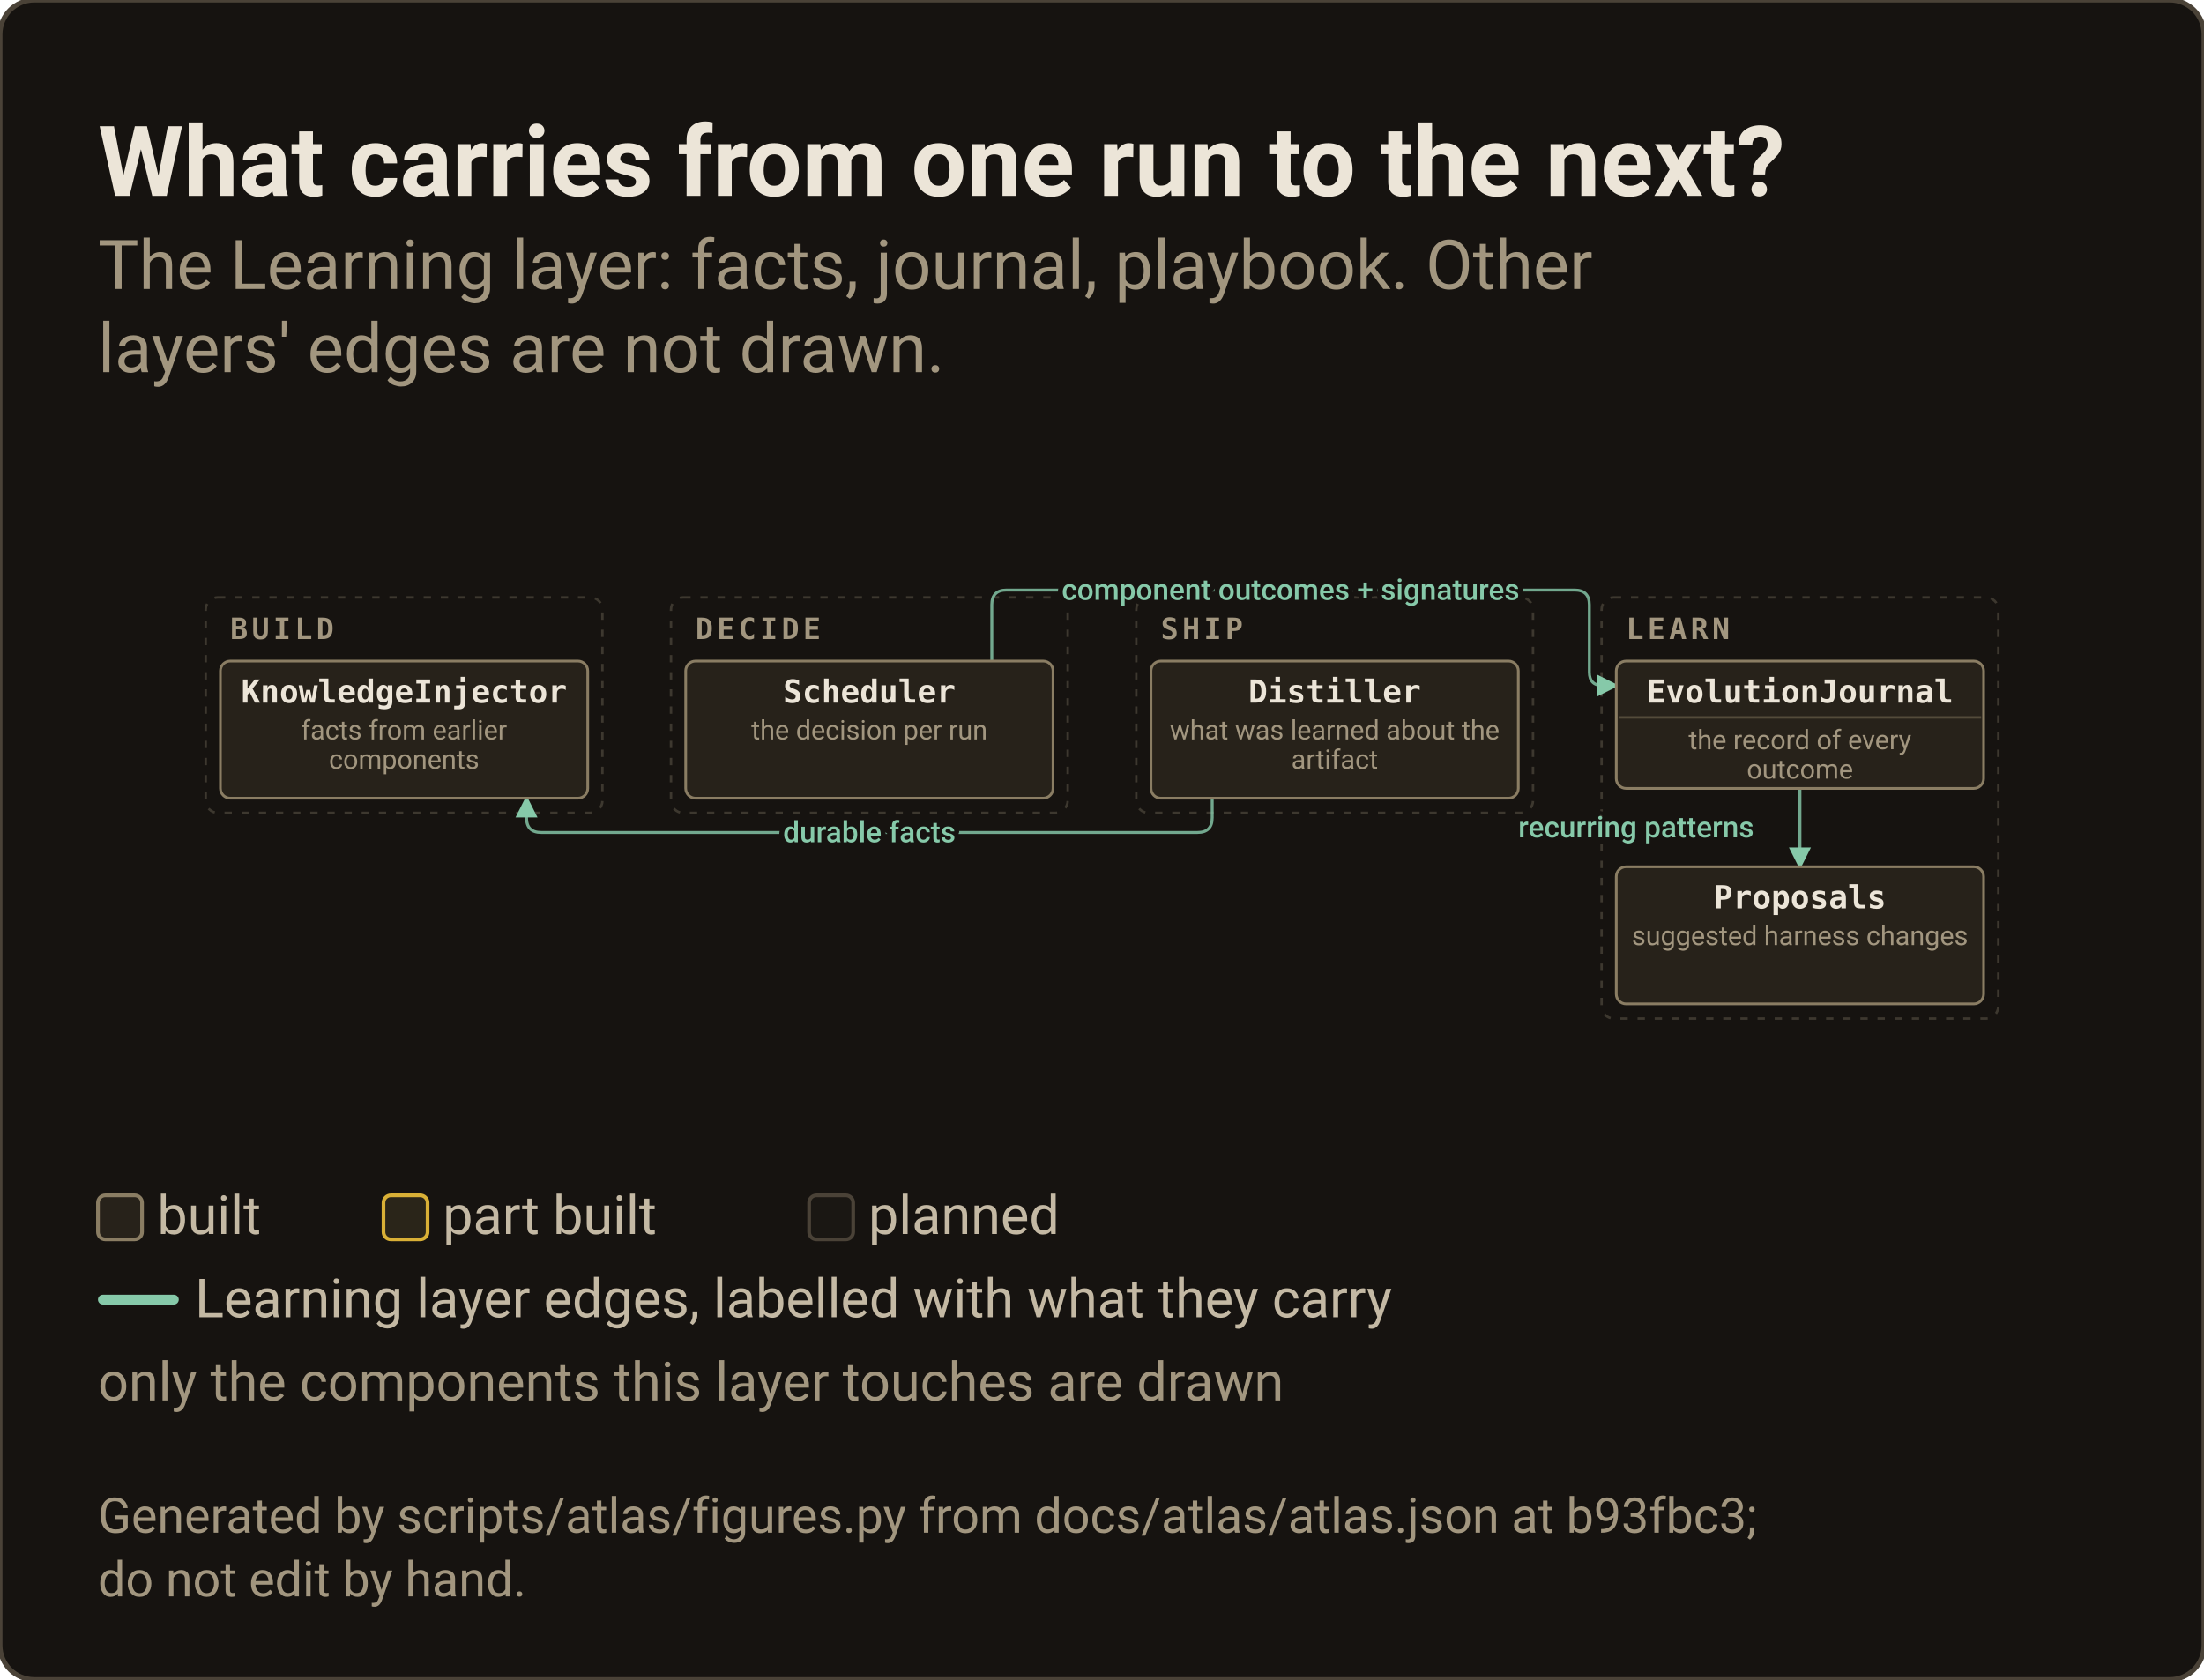
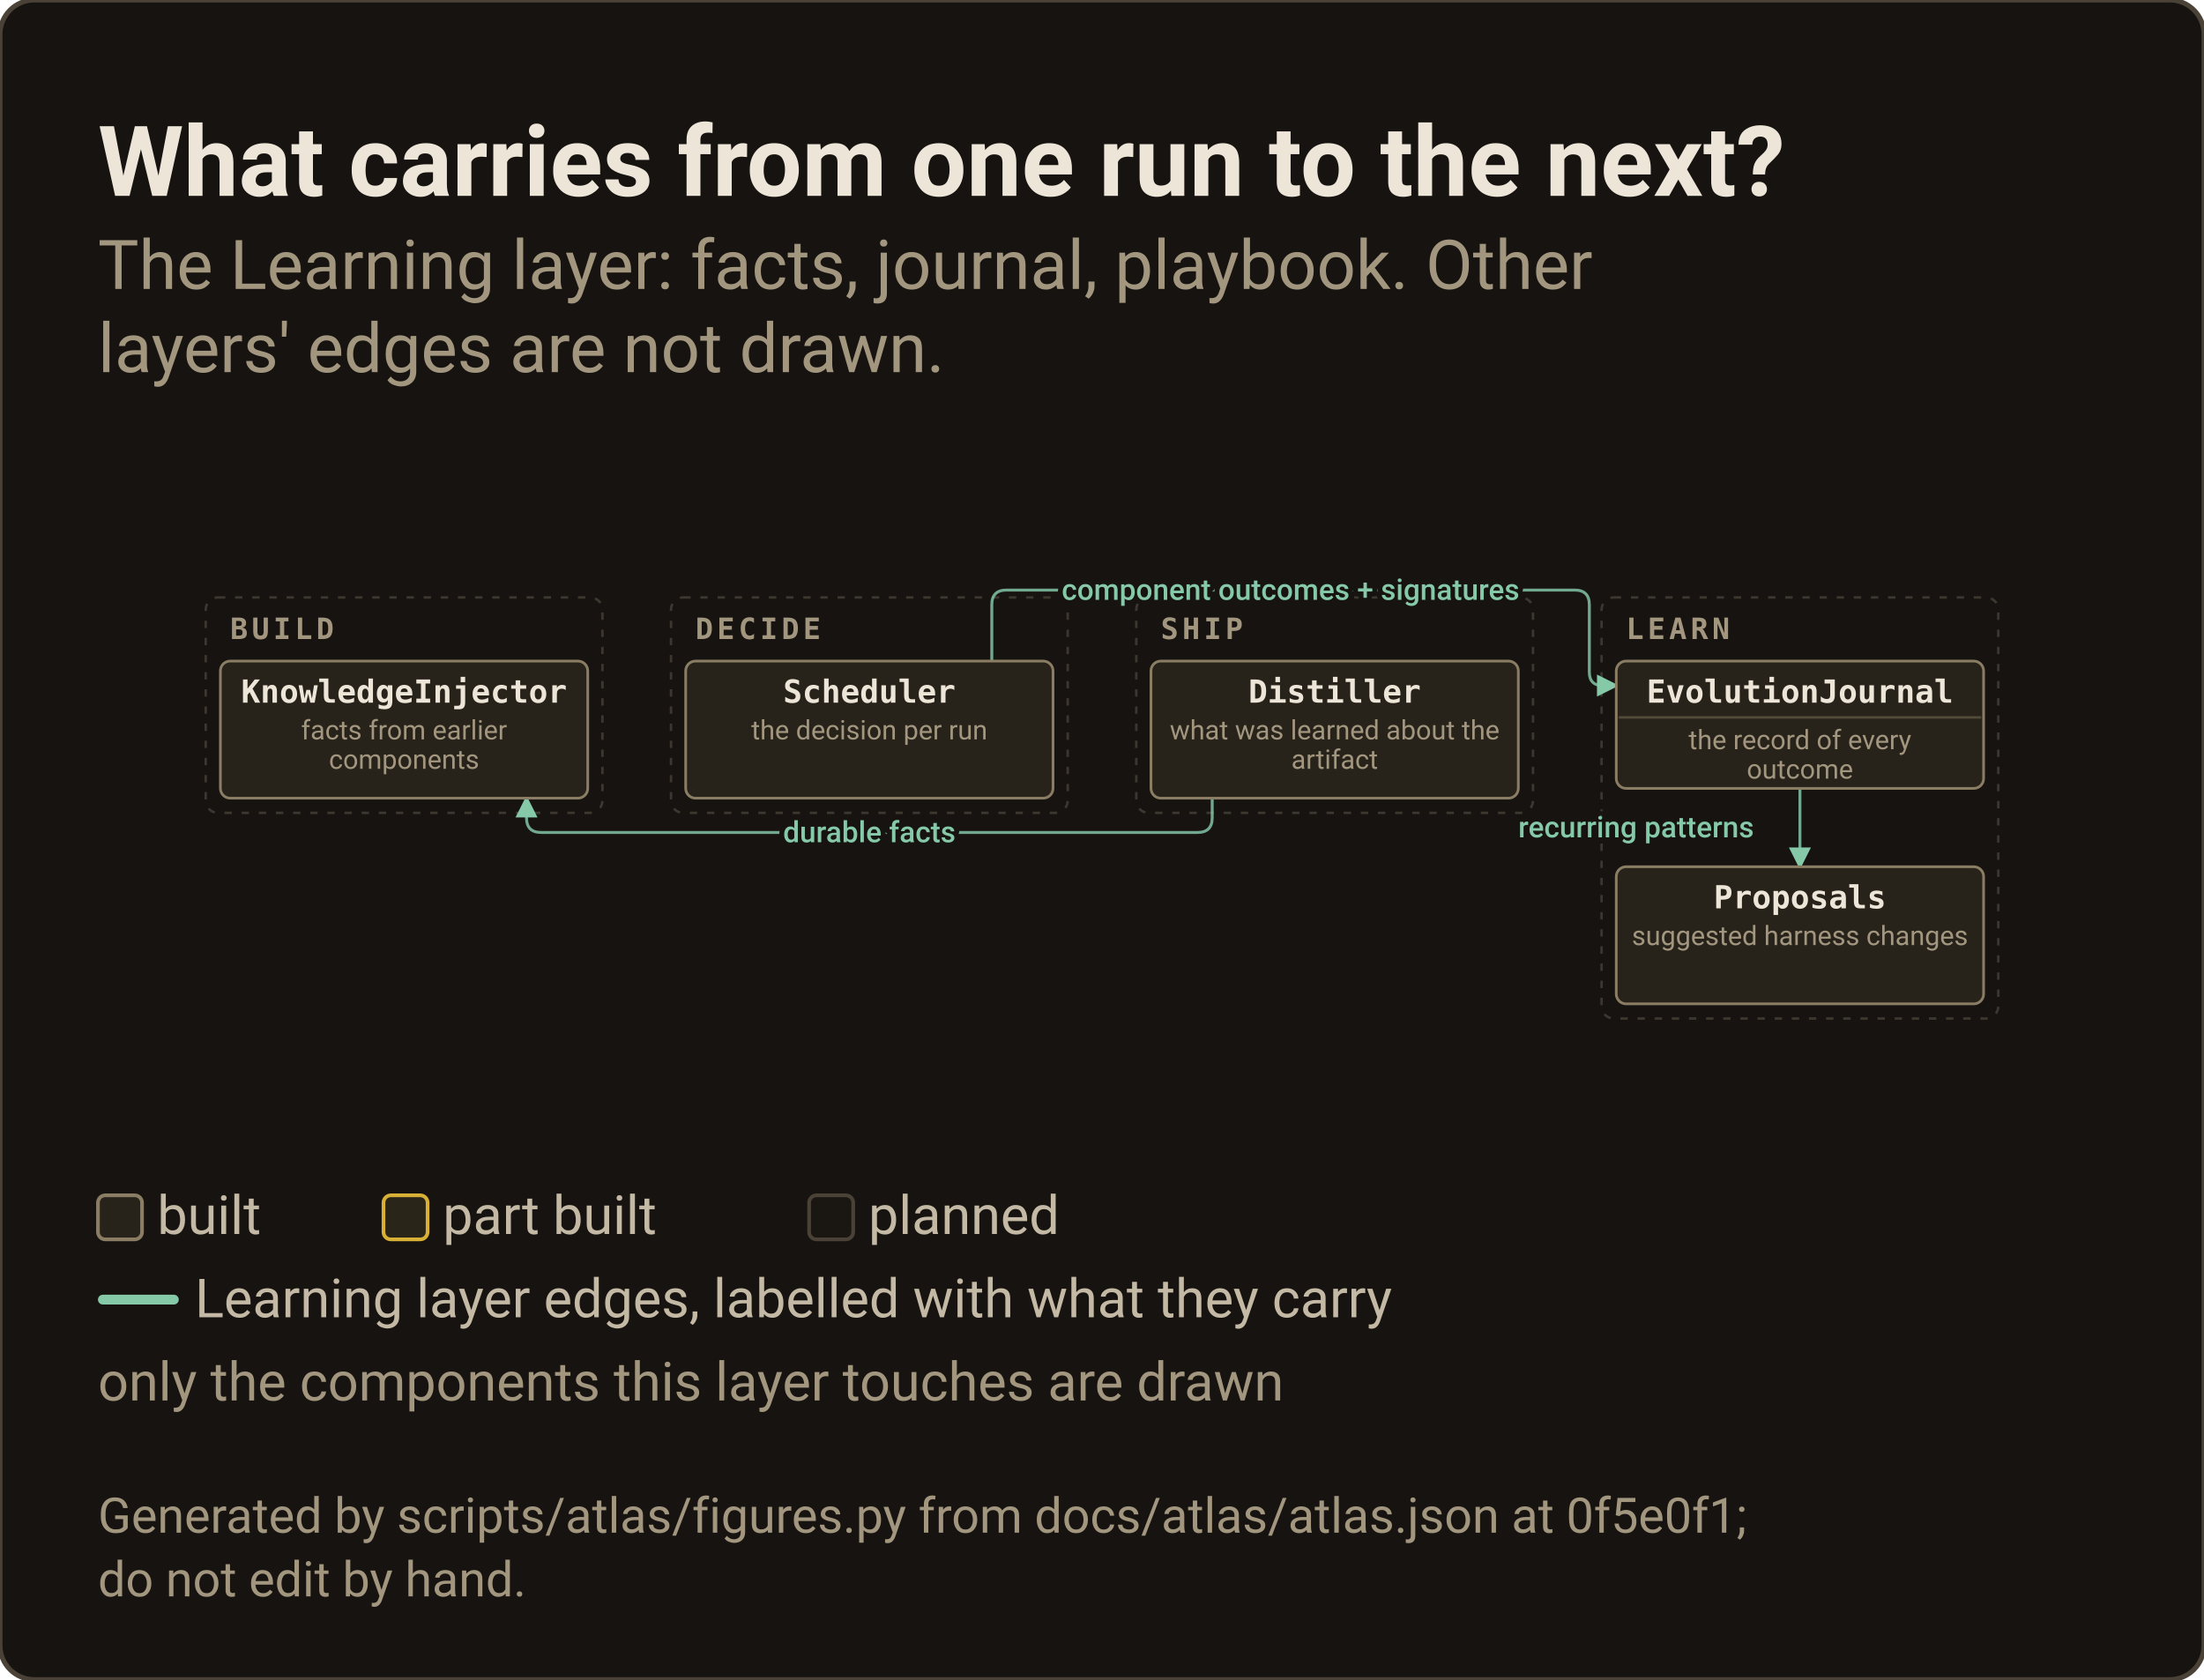
<svg xmlns="http://www.w3.org/2000/svg" width="900" height="686" viewBox="0 0 900 686" role="img" aria-label="Learning layer of the kstrl system map">
  <rect x="0" y="0" width="900" height="686" rx="14" fill="#161310" stroke="#4A4237" stroke-width="2" />
  <text x="40.0" y="80.0" class="c0">What carries from one run to the next?</text>
  <text x="40.0" y="118.0" class="c1">The Learning layer: facts, journal, playbook. Other</text>
  <text x="40.0" y="152.0" class="c1">layers' edges are not drawn.</text>
  <svg id="map" x="76.0" y="170.0" width="748" height="296" viewBox="0 0 748 296" overflow="visible">
    <defs>
      <marker id="map-m-work" viewBox="0 0 8 8" refX="7" refY="4" markerUnits="userSpaceOnUse" markerWidth="9" markerHeight="9" orient="auto-start-reverse">
        <path d="M0,0 L8,4 L0,8 z" fill="#D9CDB2" />
      </marker>
      <marker id="map-m-measure" viewBox="0 0 8 8" refX="7" refY="4" markerUnits="userSpaceOnUse" markerWidth="9" markerHeight="9" orient="auto-start-reverse">
        <path d="M0,0 L8,4 L0,8 z" fill="#82A7BA" />
      </marker>
      <marker id="map-m-feedback" viewBox="0 0 8 8" refX="7" refY="4" markerUnits="userSpaceOnUse" markerWidth="9" markerHeight="9" orient="auto-start-reverse">
        <path d="M0,0 L8,4 L0,8 z" fill="#E39A86" />
      </marker>
      <marker id="map-m-operator" viewBox="0 0 8 8" refX="7" refY="4" markerUnits="userSpaceOnUse" markerWidth="9" markerHeight="9" orient="auto-start-reverse">
        <path d="M0,0 L8,4 L0,8 z" fill="#DD9BBD" />
      </marker>
      <marker id="map-m-trust" viewBox="0 0 8 8" refX="7" refY="4" markerUnits="userSpaceOnUse" markerWidth="9" markerHeight="9" orient="auto-start-reverse">
        <path d="M0,0 L8,4 L0,8 z" fill="#B48EC9" />
      </marker>
      <marker id="map-m-learn" viewBox="0 0 8 8" refX="7" refY="4" markerUnits="userSpaceOnUse" markerWidth="9" markerHeight="9" orient="auto-start-reverse">
        <path d="M0,0 L8,4 L0,8 z" fill="#86C9A9" />
      </marker>
      <marker id="map-m-record" viewBox="0 0 8 8" refX="7" refY="4" markerUnits="userSpaceOnUse" markerWidth="9" markerHeight="9" orient="auto-start-reverse">
        <path d="M0,0 L8,4 L0,8 z" fill="#B7C27C" />
      </marker>
      <marker id="map-m-change" viewBox="0 0 8 8" refX="7" refY="4" markerUnits="userSpaceOnUse" markerWidth="9" markerHeight="9" orient="auto-start-reverse">
        <path d="M0,0 L8,4 L0,8 z" fill="#E26D5A" />
      </marker>
      <marker id="map-m-reach" viewBox="0 0 8 8" refX="7" refY="4" markerUnits="userSpaceOnUse" markerWidth="9" markerHeight="9" orient="auto-start-reverse">
        <path d="M0,0 L8,4 L0,8 z" fill="#E5A84F" />
      </marker>
    </defs>
    <style>#map .node.quiet{opacity:.42}#map .node.planned{opacity:.5}#map .node.planned.quiet{opacity:.3}#map .node.meas .node__box{stroke:#82A7BA;stroke-width:2.2}#map .node.acts .node__box{stroke:#E5A84F;stroke-width:2.4}#map .node__ring{display:none;fill:none;stroke:#82A7BA;stroke-width:1.6}#map .node.meas .node__ring{display:inline}#map .flow.planned{opacity:.35}#map .flowlbl.planned{opacity:.5}#map .flow.off,#map .flowlbl.off{display:none}#map .flow.hot{opacity:1;stroke-opacity:1;stroke-width:2.6}#map .flowlbl.hot{opacity:1}</style>
    <rect x="8.0" y="74.0" width="162.0" height="88.0" rx="5" fill="none" stroke="#A2967F" stroke-opacity=".28" stroke-width="1" stroke-dasharray="3 4" />
    <text x="18.0" y="91.0" class="t1">BUILD</text>
    <rect x="198.0" y="74.0" width="162.0" height="88.0" rx="5" fill="none" stroke="#A2967F" stroke-opacity=".28" stroke-width="1" stroke-dasharray="3 4" />
    <text x="208.0" y="91.0" class="t1">DECIDE</text>
    <rect x="388.0" y="74.0" width="162.0" height="88.0" rx="5" fill="none" stroke="#A2967F" stroke-opacity=".28" stroke-width="1" stroke-dasharray="3 4" />
    <text x="398.0" y="91.0" class="t1">SHIP</text>
    <rect x="578.0" y="74.0" width="162.0" height="172.0" rx="5" fill="none" stroke="#A2967F" stroke-opacity=".28" stroke-width="1" stroke-dasharray="3 4" />
    <text x="588.0" y="91.0" class="t1">LEARN</text>
    <g data-layer="flow">
      <path id="map-f38" class="flow learn" data-edge="38" data-from="Distiller" data-to="KnowledgeInjector" data-art="durable facts" data-kind="learn" data-layer="learn" d="M 419.0 156.0 L 419.0 164.0 Q 419.0 170.0 413.0 170.0 L 145.0 170.0 Q 139.0 170.0 139.0 164.0 L 139.0 156.0" fill="none" stroke="#86C9A9" stroke-opacity="0.82" stroke-width="1.2" stroke-linecap="round" marker-end="url(#map-m-learn)" />
      <path id="map-f55" class="flow learn" data-edge="55" data-from="Scheduler" data-to="EvolutionJournal" data-art="component outcomes + signatures" data-kind="learn" data-layer="learn" d="M 329.0 100.0 L 329.0 77.0 Q 329.0 71.0 335.0 71.0 L 567.0 71.0 Q 573.0 71.0 573.0 77.0 L 573.0 104.5 Q 573.0 110.0 578.5 110.0 L 584.0 110.0" fill="none" stroke="#86C9A9" stroke-opacity="0.82" stroke-width="1.2" stroke-linecap="round" marker-end="url(#map-m-learn)" />
      <path id="map-f56" class="flow learn" data-edge="56" data-from="EvolutionJournal" data-to="Proposals" data-art="recurring patterns" data-kind="learn" data-layer="learn" d="M 659.0 152.0 L 659.0 184.0" fill="none" stroke="#86C9A9" stroke-opacity="0.82" stroke-width="1.2" stroke-linecap="round" marker-end="url(#map-m-learn)" />
    </g>
    <g class="node built" data-id="KnowledgeInjector" data-kind="component" data-state="built" data-region="build" role="button" tabindex="0" aria-label="KnowledgeInjector, facts from earlier components, built">
      <rect class="node__box" x="14.0" y="100.0" width="150.0" height="56.0" rx="4.0" fill="#27221A" stroke="#8A7D63" stroke-width="1.1" />
      <rect class="node__ring" x="17.0" y="103.0" width="144.0" height="50.0" rx="3.0" />
      <text x="89.0" y="117.0" class="t2">KnowledgeInjector</text>
      <g data-layer="job">
        <text x="89.0" y="132.0" class="t3">facts from earlier</text>
        <text x="89.0" y="144.0" class="t3">components</text>
      </g>
    </g>
    <g class="node built" data-id="Scheduler" data-kind="component" data-state="built" data-region="decide" role="button" tabindex="0" aria-label="Scheduler, the decision per run, built">
      <rect class="node__box" x="204.0" y="100.0" width="150.0" height="56.0" rx="4.0" fill="#27221A" stroke="#8A7D63" stroke-width="1.1" />
      <rect class="node__ring" x="207.0" y="103.0" width="144.0" height="50.0" rx="3.0" />
      <text x="279.0" y="117.0" class="t2">Scheduler</text>
      <g data-layer="job">
        <text x="279.0" y="132.0" class="t3">the decision per run</text>
      </g>
    </g>
    <g class="node built" data-id="Distiller" data-kind="component" data-state="built" data-region="ship" role="button" tabindex="0" aria-label="Distiller, what was learned about the artifact, built">
      <rect class="node__box" x="394.0" y="100.0" width="150.0" height="56.0" rx="4.0" fill="#27221A" stroke="#8A7D63" stroke-width="1.1" />
      <rect class="node__ring" x="397.0" y="103.0" width="144.0" height="50.0" rx="3.0" />
      <text x="469.0" y="117.0" class="t2">Distiller</text>
      <g data-layer="job">
        <text x="469.0" y="132.0" class="t3">what was learned about the</text>
        <text x="469.0" y="144.0" class="t3">artifact</text>
      </g>
    </g>
    <g class="node built" data-id="EvolutionJournal" data-kind="store" data-state="built" data-region="learn" role="button" tabindex="0" aria-label="EvolutionJournal, the record of every outcome, built">
      <rect class="node__box" x="584.0" y="100.0" width="150.0" height="52.0" rx="4.0" fill="#27221A" stroke="#8A7D63" stroke-width="1.1" />
      <rect class="node__ring" x="587.0" y="103.0" width="144.0" height="46.0" rx="3.0" />
      <text x="659.0" y="117.0" class="t2">EvolutionJournal</text>
      <line x1="585.0" y1="123.0" x2="733.0" y2="123.0" stroke="#8A7D63" stroke-opacity=".45" stroke-width="1" />
      <g data-layer="job">
        <text x="659.0" y="136.0" class="t3">the record of every</text>
        <text x="659.0" y="148.0" class="t3">outcome</text>
      </g>
    </g>
    <g class="node built" data-id="Proposals" data-kind="component" data-state="built" data-region="learn" role="button" tabindex="0" aria-label="Proposals, suggested harness changes, built">
      <rect class="node__box" x="584.0" y="184.0" width="150.0" height="56.0" rx="4.0" fill="#27221A" stroke="#8A7D63" stroke-width="1.1" />
      <rect class="node__ring" x="587.0" y="187.0" width="144.0" height="50.0" rx="3.0" />
      <text x="659.0" y="201.0" class="t2">Proposals</text>
      <g data-layer="job">
        <text x="659.0" y="216.0" class="t3">suggested harness changes</text>
      </g>
    </g>
    <g data-layer="flow">
      <g class="flowlbl learn" data-edge="38" data-from="Distiller" data-to="KnowledgeInjector" data-layer="learn">
        <text x="279.0" y="174.0" class="t0">durable facts</text>
      </g>
      <g class="flowlbl learn" data-edge="55" data-from="Scheduler" data-to="EvolutionJournal" data-layer="learn">
        <text x="451.0" y="75.0" class="t0">component outcomes + signatures</text>
      </g>
      <g class="flowlbl learn" data-edge="56" data-from="EvolutionJournal" data-to="Proposals" data-layer="learn">
        <text x="592.1" y="172.0" class="t0">recurring patterns</text>
      </g>
    </g>
    <style>#map .t0{font-family:ui-sans-serif,system-ui,-apple-system,"SF Pro Text","Segoe UI",Roboto,"Helvetica Neue",Arial,sans-serif;font-size:12.0px;font-weight:500;fill:#86C9A9;text-anchor:middle;paint-order:stroke;stroke:#161310;stroke-width:4;stroke-linejoin:round}#map .t1{font-family:ui-monospace,"SF Mono",SFMono-Regular,"JetBrains Mono",Menlo,Consolas,monospace;font-size:12.0px;font-weight:600;fill:#A2967F;text-anchor:start;letter-spacing:.13em}#map .t2{font-family:ui-monospace,"SF Mono",SFMono-Regular,"JetBrains Mono",Menlo,Consolas,monospace;font-size:13.0px;font-weight:600;fill:#ECE5D8;text-anchor:middle}#map .t3{font-family:ui-sans-serif,system-ui,-apple-system,"SF Pro Text","Segoe UI",Roboto,"Helvetica Neue",Arial,sans-serif;font-size:11.0px;font-weight:400;fill:#A2967F;text-anchor:middle}</style>
  </svg>
  <rect x="40.0" y="488.2" width="18" height="18" rx="3" fill="#27221A" stroke="#8A7D63" stroke-width="1.5" />
  <text x="64.2" y="504.0" class="c2">built</text>
  <rect x="156.6" y="488.2" width="18" height="18" rx="3" fill="#2A2519" stroke="#D9B036" stroke-width="1.5" />
  <text x="180.8" y="504.0" class="c2">part built</text>
  <rect x="330.4" y="488.2" width="18" height="18" rx="3" fill="#1A1713" stroke="#4A4237" stroke-width="1.5" />
  <text x="354.6" y="504.0" class="c2">planned</text>
  <rect x="40.0" y="528.8" width="33" height="4" rx="2" fill="#86C9A9" />
  <text x="79.6" y="538.0" class="c2">Learning layer edges, labelled with what they carry</text>
  <text x="40.0" y="572.0" class="c3">only the components this layer touches are drawn</text>
-   <text x="40.0" y="626.0" class="c4">Generated by scripts/atlas/figures.py from docs/atlas/atlas.json at b93fbc3;</text>
+   <text x="40.0" y="626.0" class="c4">Generated by scripts/atlas/figures.py from docs/atlas/atlas.json at 0f5e0f1;</text>
  <text x="40.0" y="652.0" class="c4">do not edit by hand.</text>
  <style>.c0{font-family:ui-sans-serif,system-ui,-apple-system,"SF Pro Text","Segoe UI",Roboto,"Helvetica Neue",Arial,sans-serif;font-size:40.0px;font-weight:600;fill:#ECE5D8;text-anchor:start}.c1{font-family:ui-sans-serif,system-ui,-apple-system,"SF Pro Text","Segoe UI",Roboto,"Helvetica Neue",Arial,sans-serif;font-size:28.0px;font-weight:400;fill:#A2967F;text-anchor:start}.c2{font-family:ui-sans-serif,system-ui,-apple-system,"SF Pro Text","Segoe UI",Roboto,"Helvetica Neue",Arial,sans-serif;font-size:22.0px;font-weight:400;fill:#C4B9A4;text-anchor:start}.c3{font-family:ui-sans-serif,system-ui,-apple-system,"SF Pro Text","Segoe UI",Roboto,"Helvetica Neue",Arial,sans-serif;font-size:22.0px;font-weight:400;fill:#A2967F;text-anchor:start}.c4{font-family:ui-sans-serif,system-ui,-apple-system,"SF Pro Text","Segoe UI",Roboto,"Helvetica Neue",Arial,sans-serif;font-size:20.0px;font-weight:400;fill:#A2967F;text-anchor:start}</style>
</svg>
